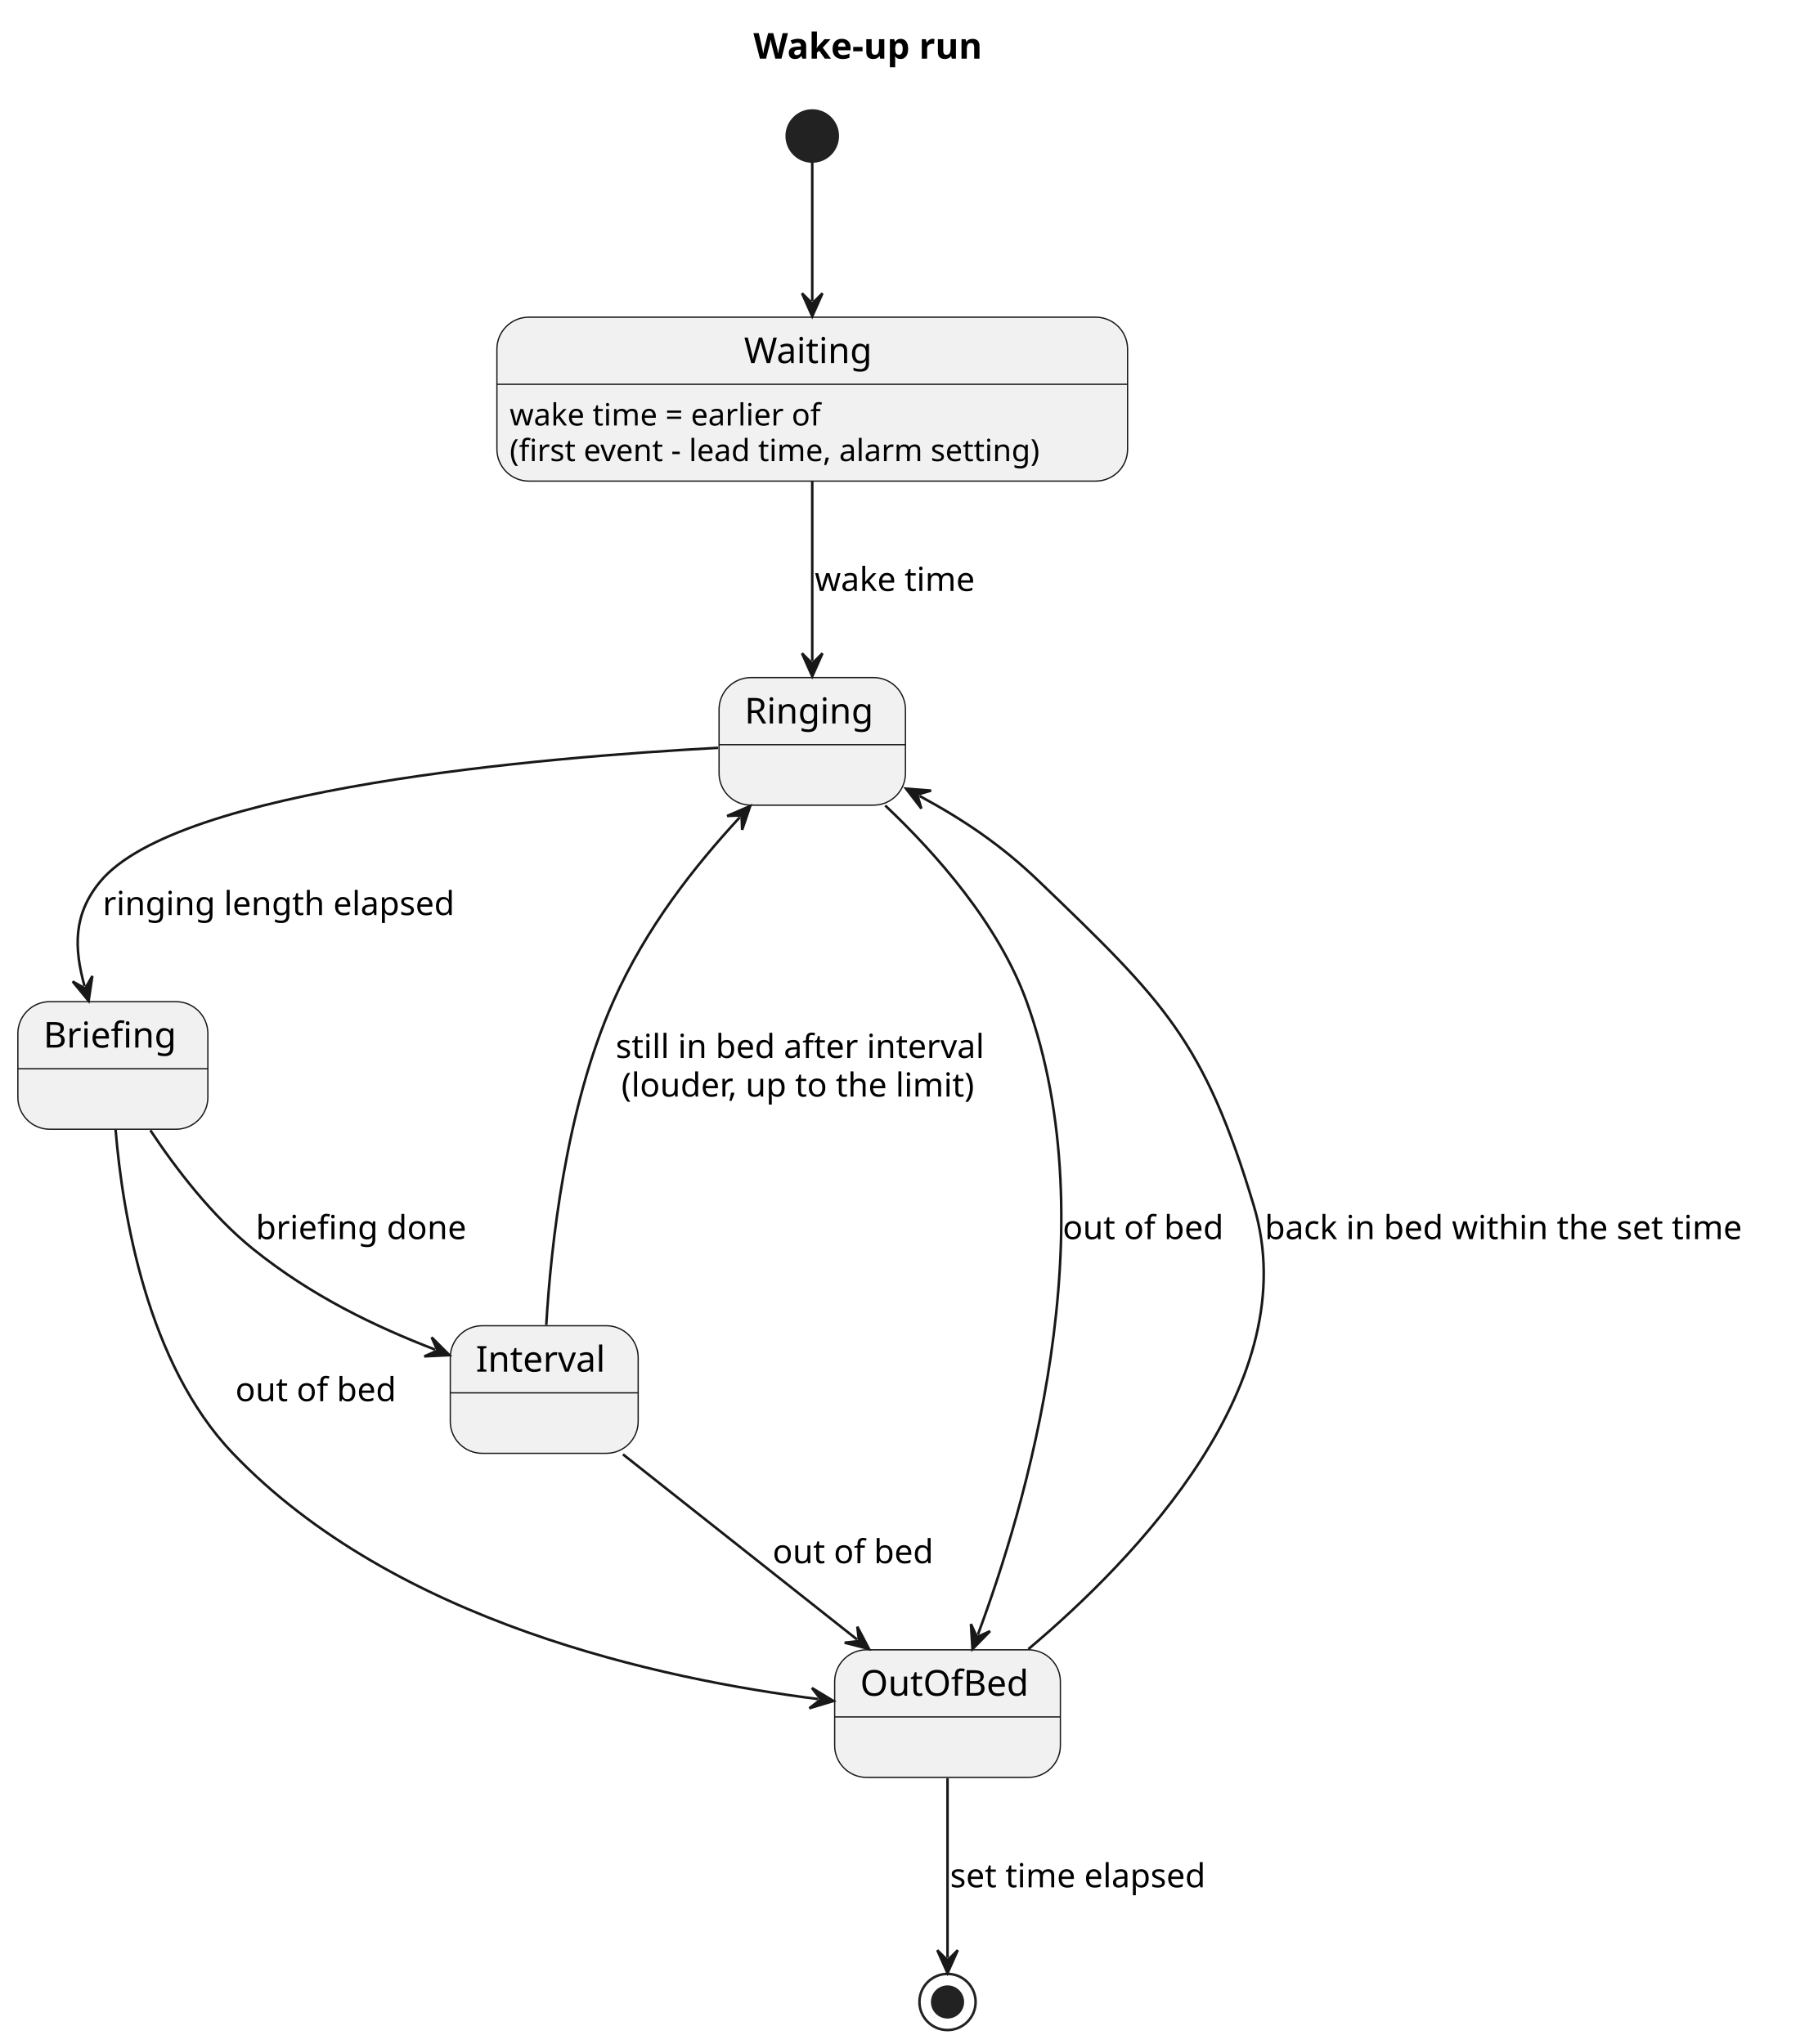
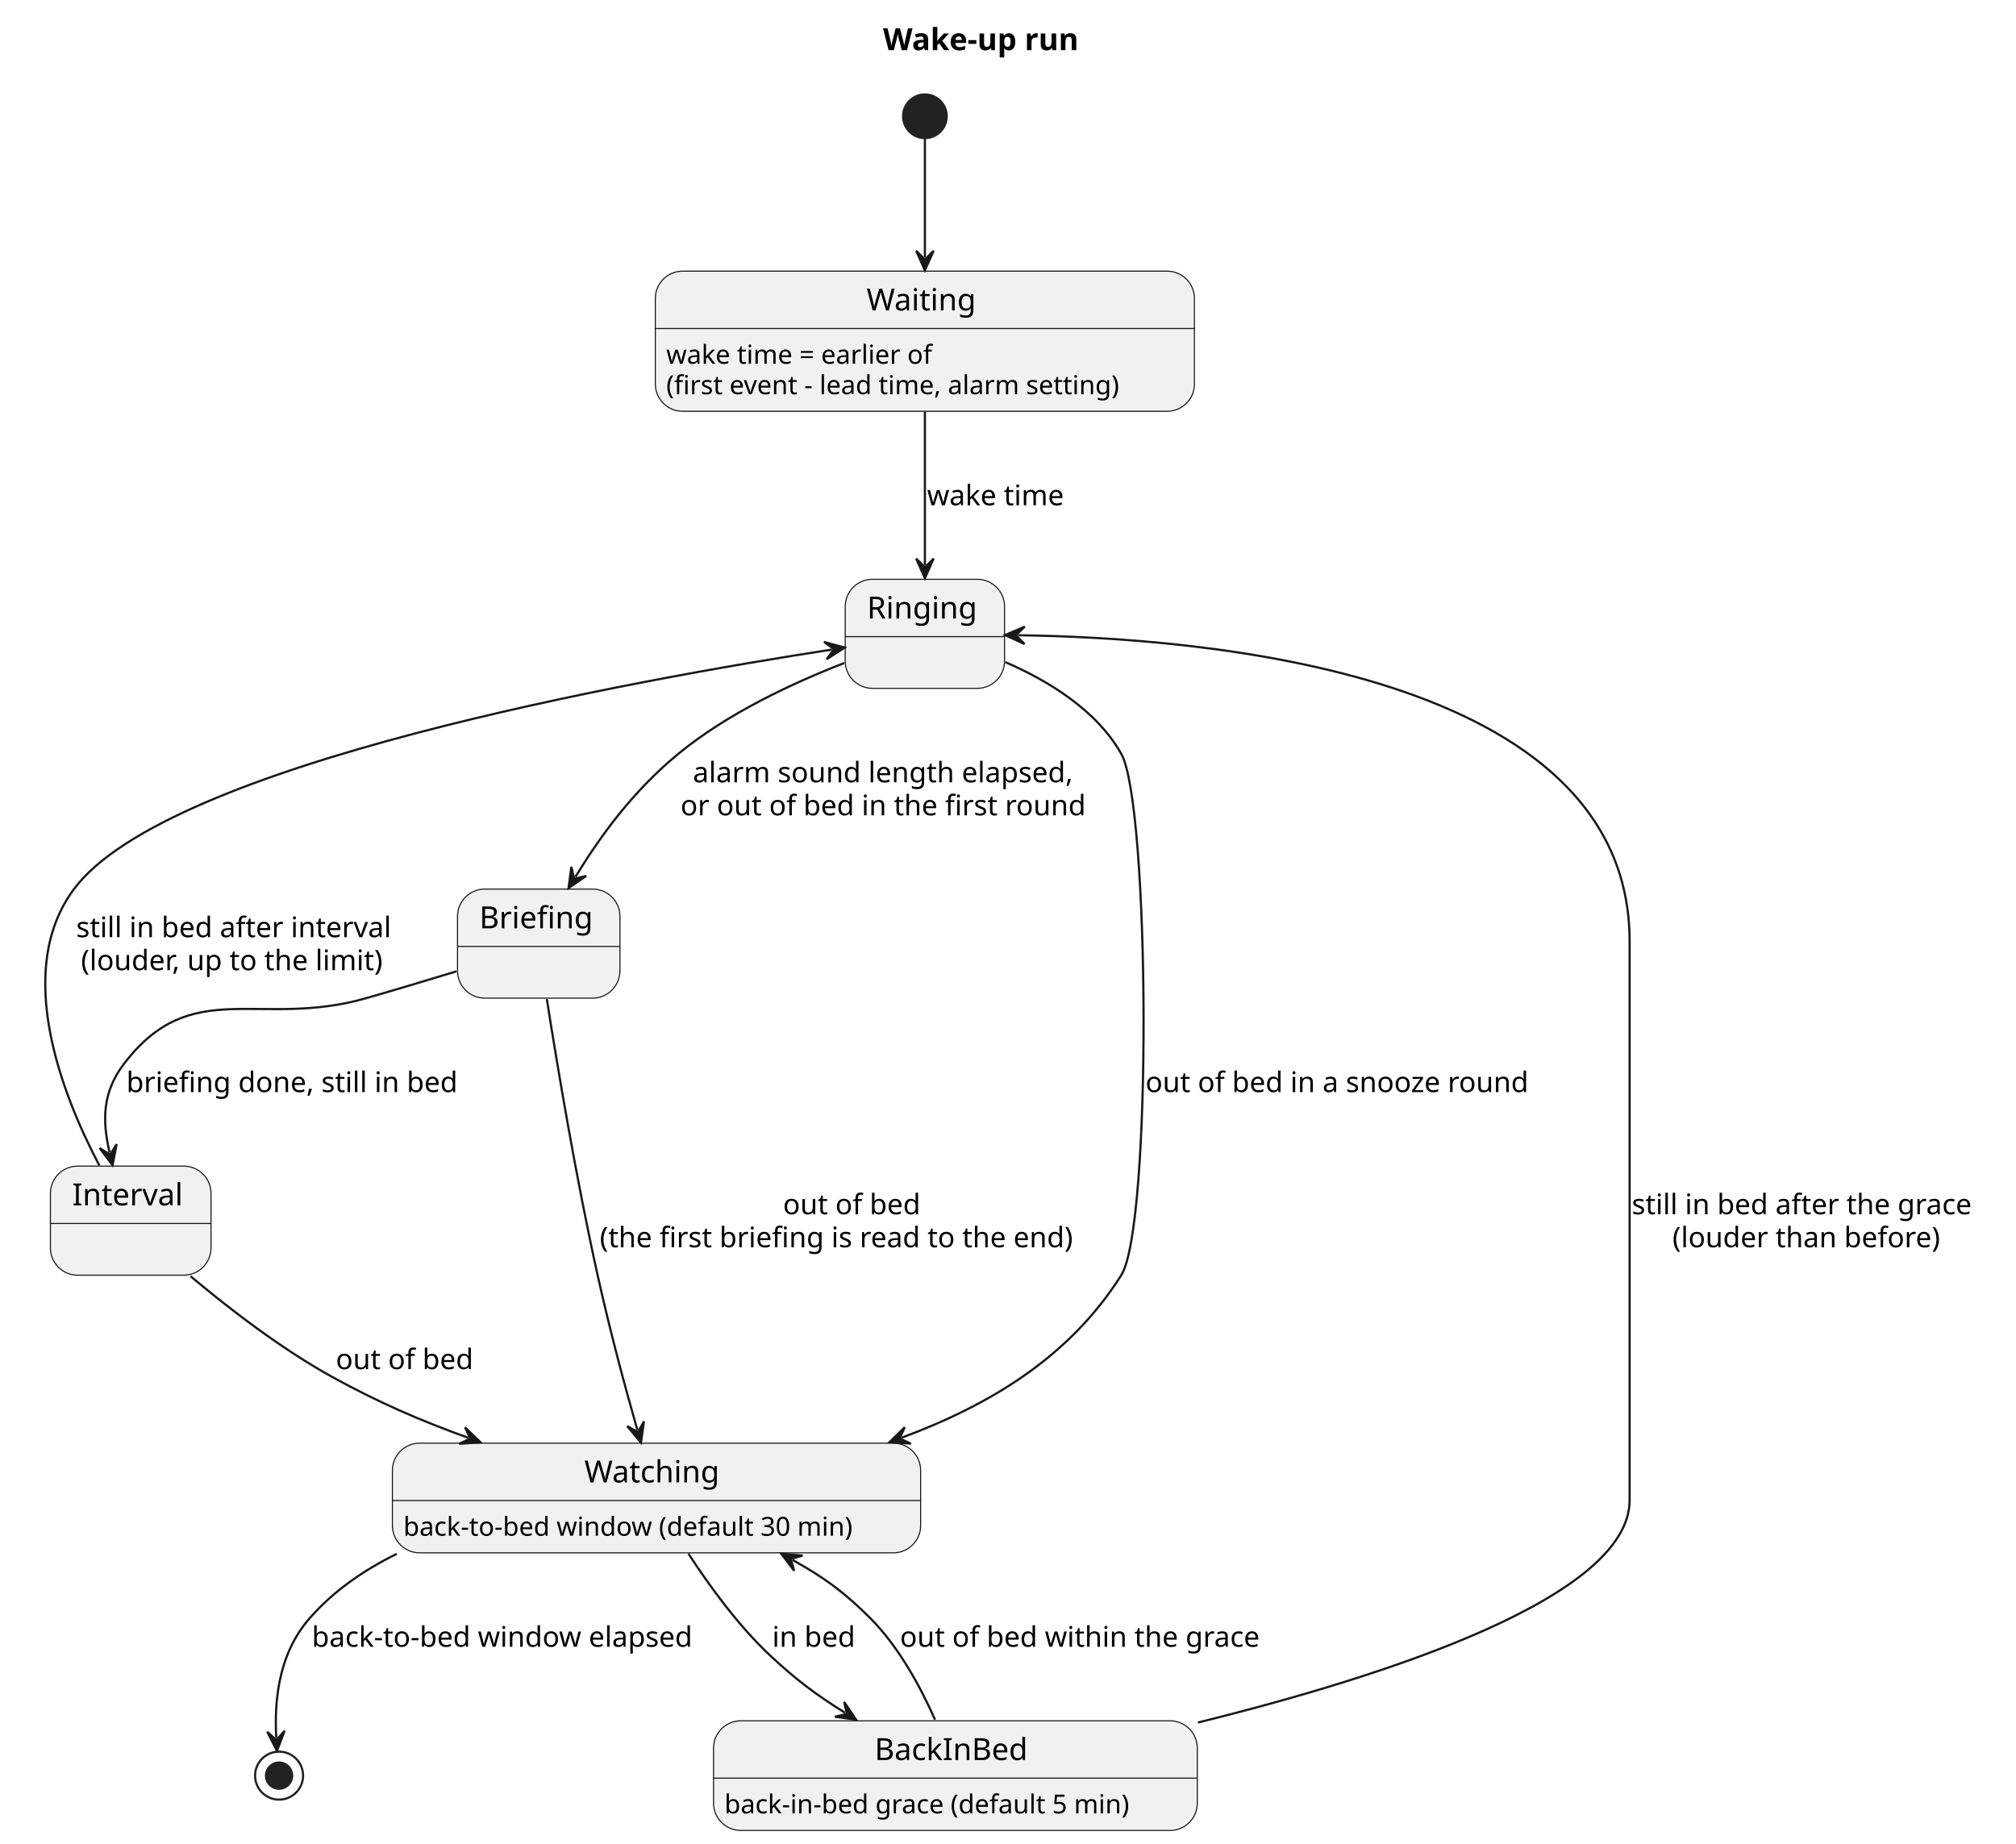
- <svg xmlns="http://www.w3.org/2000/svg" contentStyleType="text/css" data-diagram-type="STATE" height="801px" preserveAspectRatio="none" style="width:705px;height:801px;background:#FFFFFF;" version="1.1" viewBox="0 0 705 801" width="705px" zoomAndPan="magnify">
+ <svg xmlns="http://www.w3.org/2000/svg" contentStyleType="text/css" data-diagram-type="STATE" height="845px" preserveAspectRatio="none" style="width:924px;height:845px;background:#FFFFFF;" version="1.1" viewBox="0 0 924 845" width="924px" zoomAndPan="magnify">
  <defs />
  <g>
    <g class="title" data-source-line="1">
-       <text fill="#000000" font-family="sans-serif" font-size="14" font-weight="bold" lengthAdjust="spacing" textLength="101.206" x="295.17" y="22.995">Wake-up run</text>
+       <text fill="#000000" font-family="sans-serif" font-size="14" font-weight="bold" lengthAdjust="spacing" textLength="101.206" x="404.725" y="22.995">Wake-up run</text>
    </g>
-     <ellipse cx="318.22" cy="53.297" fill="#222222" rx="10" ry="10" style="stroke:#222222;stroke-width:1;" />
+     <ellipse cx="423.91" cy="53.297" fill="#222222" rx="10" ry="10" style="stroke:#222222;stroke-width:1;" />
    <g id="Waiting">
-       <rect fill="#F1F1F1" height="64.234" rx="12.5" ry="12.5" style="stroke:#181818;stroke-width:0.5;" width="247.086" x="194.68" y="124.297" />
-       <line style="stroke:#181818;stroke-width:0.5;" x1="194.68" x2="441.766" y1="150.594" y2="150.594" />
-       <text fill="#000000" font-family="sans-serif" font-size="14" lengthAdjust="spacing" textLength="53.45" x="291.498" y="142.292">Waiting</text>
-       <text fill="#000000" font-family="sans-serif" font-size="12" lengthAdjust="spacing" textLength="134.144" x="199.68" y="166.732">wake time = earlier of</text>
-       <text fill="#000000" font-family="sans-serif" font-size="12" lengthAdjust="spacing" textLength="227.086" x="199.68" y="180.701">(first event - lead time, alarm setting)</text>
+       <rect fill="#F1F1F1" height="64.234" rx="12.5" ry="12.5" style="stroke:#181818;stroke-width:0.5;" width="247.086" x="300.36" y="124.297" />
+       <line style="stroke:#181818;stroke-width:0.5;" x1="300.36" x2="547.446" y1="150.594" y2="150.594" />
+       <text fill="#000000" font-family="sans-serif" font-size="14" lengthAdjust="spacing" textLength="53.45" x="397.178" y="142.292">Waiting</text>
+       <text fill="#000000" font-family="sans-serif" font-size="12" lengthAdjust="spacing" textLength="134.144" x="305.36" y="166.732">wake time = earlier of</text>
+       <text fill="#000000" font-family="sans-serif" font-size="12" lengthAdjust="spacing" textLength="227.086" x="305.36" y="180.701">(first event - lead time, alarm setting)</text>
    </g>
    <g id="Ringing">
-       <rect fill="#F1F1F1" height="50" rx="12.5" ry="12.5" style="stroke:#181818;stroke-width:0.5;" width="73.026" x="281.71" y="265.527" />
-       <line style="stroke:#181818;stroke-width:0.5;" x1="281.71" x2="354.736" y1="291.824" y2="291.824" />
-       <text fill="#000000" font-family="sans-serif" font-size="14" lengthAdjust="spacing" textLength="53.026" x="291.71" y="283.522">Ringing</text>
+       <rect fill="#F1F1F1" height="50" rx="12.5" ry="12.5" style="stroke:#181818;stroke-width:0.5;" width="73.026" x="387.39" y="265.537" />
+       <line style="stroke:#181818;stroke-width:0.5;" x1="387.39" x2="460.416" y1="291.834" y2="291.834" />
+       <text fill="#000000" font-family="sans-serif" font-size="14" lengthAdjust="spacing" textLength="53.026" x="397.39" y="283.532">Ringing</text>
    </g>
    <g id="Briefing">
-       <rect fill="#F1F1F1" height="50" rx="12.5" ry="12.5" style="stroke:#181818;stroke-width:0.5;" width="74.441" x="7" y="392.527" />
-       <line style="stroke:#181818;stroke-width:0.5;" x1="7" x2="81.441" y1="418.824" y2="418.824" />
-       <text fill="#000000" font-family="sans-serif" font-size="14" lengthAdjust="spacing" textLength="54.441" x="17" y="410.522">Briefing</text>
+       <rect fill="#F1F1F1" height="50" rx="12.5" ry="12.5" style="stroke:#181818;stroke-width:0.5;" width="74.441" x="209.69" y="407.537" />
+       <line style="stroke:#181818;stroke-width:0.5;" x1="209.69" x2="284.131" y1="433.834" y2="433.834" />
+       <text fill="#000000" font-family="sans-serif" font-size="14" lengthAdjust="spacing" textLength="54.441" x="219.69" y="425.532">Briefing</text>
    </g>
    <g id="Interval">
-       <rect fill="#F1F1F1" height="50" rx="12.5" ry="12.5" style="stroke:#181818;stroke-width:0.5;" width="73.614" x="176.41" y="519.527" />
-       <line style="stroke:#181818;stroke-width:0.5;" x1="176.41" x2="250.024" y1="545.824" y2="545.824" />
-       <text fill="#000000" font-family="sans-serif" font-size="14" lengthAdjust="spacing" textLength="53.614" x="186.41" y="537.522">Interval</text>
+       <rect fill="#F1F1F1" height="50" rx="12.5" ry="12.5" style="stroke:#181818;stroke-width:0.5;" width="73.614" x="23.1" y="534.537" />
+       <line style="stroke:#181818;stroke-width:0.5;" x1="23.1" x2="96.714" y1="560.834" y2="560.834" />
+       <text fill="#000000" font-family="sans-serif" font-size="14" lengthAdjust="spacing" textLength="53.614" x="33.1" y="552.532">Interval</text>
    </g>
-     <g id="OutOfBed">
-       <rect fill="#F1F1F1" height="50" rx="12.5" ry="12.5" style="stroke:#181818;stroke-width:0.5;" width="88.435" x="327" y="646.527" />
-       <line style="stroke:#181818;stroke-width:0.5;" x1="327" x2="415.435" y1="672.824" y2="672.824" />
-       <text fill="#000000" font-family="sans-serif" font-size="14" lengthAdjust="spacing" textLength="68.435" x="337" y="664.522">OutOfBed</text>
+     <g id="Watching">
+       <rect fill="#F1F1F1" height="50.266" rx="12.5" ry="12.5" style="stroke:#181818;stroke-width:0.5;" width="242.111" x="179.85" y="661.537" />
+       <line style="stroke:#181818;stroke-width:0.5;" x1="179.85" x2="421.961" y1="687.834" y2="687.834" />
+       <text fill="#000000" font-family="sans-serif" font-size="14" lengthAdjust="spacing" textLength="66.131" x="267.84" y="679.532">Watching</text>
+       <text fill="#000000" font-family="sans-serif" font-size="12" lengthAdjust="spacing" textLength="222.111" x="184.85" y="703.972">back-to-bed window (default 30 min)</text>
    </g>
-     <ellipse cx="371.22" cy="784.527" fill="none" rx="11" ry="11" style="stroke:#222222;stroke-width:1;" />
-     <ellipse cx="371.22" cy="784.527" fill="#222222" rx="6" ry="6" style="stroke:#222222;stroke-width:1;" />
+     <g id="BackInBed">
+       <rect fill="#F1F1F1" height="50.266" rx="12.5" ry="12.5" style="stroke:#181818;stroke-width:0.5;" width="221.727" x="327.04" y="788.797" />
+       <line style="stroke:#181818;stroke-width:0.5;" x1="327.04" x2="548.767" y1="815.094" y2="815.094" />
+       <text fill="#000000" font-family="sans-serif" font-size="14" lengthAdjust="spacing" textLength="74.095" x="400.856" y="806.792">BackInBed</text>
+       <text fill="#000000" font-family="sans-serif" font-size="12" lengthAdjust="spacing" textLength="201.727" x="332.04" y="831.232">back-in-bed grace (default 5 min)</text>
+     </g>
+     <ellipse cx="127.91" cy="813.937" fill="none" rx="11" ry="11" style="stroke:#222222;stroke-width:1;" />
+     <ellipse cx="127.91" cy="813.937" fill="#222222" rx="6" ry="6" style="stroke:#222222;stroke-width:1;" />
    <g class="link" data-entity-1=".start." data-entity-2="Waiting" data-source-line="4" data-uid="lnk4" id="link_.start._Waiting">
-       <path d="M318.22,63.627 C318.22,77.217 318.22,97.107 318.22,117.937" fill="none" id="*start*-to-Waiting" style="stroke:#181818;stroke-width:1;" />
-       <polygon fill="#181818" points="318.22,123.937,322.22,114.937,318.22,118.937,314.22,114.937,318.22,123.937" style="stroke:#181818;stroke-width:1;" />
+       <path d="M423.91,63.637 C423.91,77.227 423.91,97.117 423.91,117.947" fill="none" id="*start*-to-Waiting" style="stroke:#181818;stroke-width:1;" />
+       <polygon fill="#181818" points="423.91,123.947,427.91,114.947,423.91,118.947,419.91,114.947,423.91,123.947" style="stroke:#181818;stroke-width:1;" />
    </g>
    <g class="link" data-entity-1="Waiting" data-entity-2="Ringing" data-source-line="6" data-uid="lnk6" id="link_Waiting_Ringing">
-       <path d="M318.22,188.717 C318.22,212.067 318.22,237.517 318.22,259.037" fill="none" id="Waiting-to-Ringing" style="stroke:#181818;stroke-width:1;" />
-       <polygon fill="#181818" points="318.22,265.037,322.22,256.037,318.22,260.037,314.22,256.037,318.22,265.037" style="stroke:#181818;stroke-width:1;" />
-       <text fill="#000000" font-family="sans-serif" font-size="13" lengthAdjust="spacing" textLength="67.628" x="319.22" y="231.594">wake time</text>
+       <path d="M423.91,188.727 C423.91,212.077 423.91,237.527 423.91,259.047" fill="none" id="Waiting-to-Ringing" style="stroke:#181818;stroke-width:1;" />
+       <polygon fill="#181818" points="423.91,265.047,427.91,256.047,423.91,260.047,419.91,256.047,423.91,265.047" style="stroke:#181818;stroke-width:1;" />
+       <text fill="#000000" font-family="sans-serif" font-size="13" lengthAdjust="spacing" textLength="67.628" x="424.91" y="231.604">wake time</text>
    </g>
    <g class="link" data-entity-1="Ringing" data-entity-2="Briefing" data-source-line="7" data-uid="lnk8" id="link_Ringing_Briefing">
-       <path d="M281.35,293.057 C212.71,296.757 69.52,308.807 39.22,345.527 C28.68,358.297 28.95,371.374 33.12,386.444" fill="none" id="Ringing-to-Briefing" style="stroke:#181818;stroke-width:1;" />
-       <polygon fill="#181818" points="34.72,392.227,36.175,382.486,33.387,387.408,28.465,384.62,34.72,392.227" style="stroke:#181818;stroke-width:1;" />
-       <text fill="#000000" font-family="sans-serif" font-size="13" lengthAdjust="spacing" textLength="146.104" x="40.22" y="358.594">ringing length elapsed</text>
+       <path d="M386.97,303.927 C363.54,312.997 333.49,326.957 310.91,345.537 C289.92,362.797 275.192,383.229 263.712,401.989" fill="none" id="Ringing-to-Briefing" style="stroke:#181818;stroke-width:1;" />
+       <polygon fill="#181818" points="260.58,407.107,268.69,401.518,263.19,402.842,261.866,397.342,260.58,407.107" style="stroke:#181818;stroke-width:1;" />
+       <text fill="#000000" font-family="sans-serif" font-size="13" lengthAdjust="spacing" textLength="185.828" x="317.579" y="358.604">alarm sound length elapsed,</text>
+       <text fill="#000000" font-family="sans-serif" font-size="13" lengthAdjust="spacing" textLength="197.165" x="311.91" y="373.737">or out of bed in the first round</text>
    </g>
    <g class="link" data-entity-1="Briefing" data-entity-2="Interval" data-source-line="8" data-uid="lnk10" id="link_Briefing_Interval">
-       <path d="M58.92,442.947 C68.84,457.877 83.06,476.537 99.22,489.527 C122.18,507.977 146.882,519.787 170.472,528.887" fill="none" id="Briefing-to-Interval" style="stroke:#181818;stroke-width:1;" />
-       <polygon fill="#181818" points="176.07,531.047,169.113,524.076,171.405,529.247,166.233,531.54,176.07,531.047" style="stroke:#181818;stroke-width:1;" />
-       <text fill="#000000" font-family="sans-serif" font-size="13" lengthAdjust="spacing" textLength="86.461" x="100.22" y="485.594">briefing done</text>
+       <path d="M209.21,445.247 C196.15,449.237 181.41,453.657 167.91,457.537 C118.79,471.627 87.97,446.957 56.91,487.537 C46.93,500.567 46.775,513.372 50.234,528.292" fill="none" id="Briefing-to-Interval" style="stroke:#181818;stroke-width:1;" />
+       <polygon fill="#181818" points="51.59,534.137,53.453,524.466,50.461,529.266,45.66,526.273,51.59,534.137" style="stroke:#181818;stroke-width:1;" />
+       <text fill="#000000" font-family="sans-serif" font-size="13" lengthAdjust="spacing" textLength="162.049" x="57.91" y="500.604">briefing done, still in bed</text>
    </g>
    <g class="link" data-entity-1="Interval" data-entity-2="Ringing" data-source-line="9" data-uid="lnk11" id="link_Interval_Ringing">
-       <path d="M214.02,519.217 C215.82,488.487 221.6,434.527 240.22,392.527 C253.15,363.357 272.141,339.456 289.851,320.266" fill="none" id="Interval-to-Ringing" style="stroke:#181818;stroke-width:1;" />
-       <polygon fill="#181818" points="293.92,315.857,284.877,319.758,290.529,319.531,290.756,325.184,293.92,315.857" style="stroke:#181818;stroke-width:1;" />
-       <text fill="#000000" font-family="sans-serif" font-size="13" lengthAdjust="spacing" textLength="156.133" x="241.22" y="414.594">still in bed after interval</text>
-       <text fill="#000000" font-family="sans-serif" font-size="13" lengthAdjust="spacing" textLength="151.677" x="243.448" y="429.727">(louder, up to the limit)</text>
+       <path d="M45.53,534.237 C28.57,502.037 6,444.957 33.91,407.537 C76.93,349.847 292.59,311.421 381.25,297.76" fill="none" id="Interval-to-Ringing" style="stroke:#181818;stroke-width:1;" />
+       <polygon fill="#181818" points="387.18,296.847,377.676,294.264,382.238,297.608,378.894,302.171,387.18,296.847" style="stroke:#181818;stroke-width:1;" />
+       <text fill="#000000" font-family="sans-serif" font-size="13" lengthAdjust="spacing" textLength="156.133" x="34.91" y="429.604">still in bed after interval</text>
+       <text fill="#000000" font-family="sans-serif" font-size="13" lengthAdjust="spacing" textLength="151.677" x="37.138" y="444.737">(louder, up to the limit)</text>
    </g>
-     <g class="link" data-entity-1="Ringing" data-entity-2="OutOfBed" data-source-line="10" data-uid="lnk13" id="link_Ringing_OutOfBed">
-       <path d="M346.81,315.657 C366.57,334.327 391.21,362.067 402.22,392.527 C434.5,481.817 401.495,591.234 383.095,640.624" fill="none" id="Ringing-to-OutOfBed" style="stroke:#181818;stroke-width:1;" />
-       <polygon fill="#181818" points="381,646.247,387.89,639.21,382.745,641.562,380.394,636.417,381,646.247" style="stroke:#181818;stroke-width:1;" />
-       <text fill="#000000" font-family="sans-serif" font-size="13" lengthAdjust="spacing" textLength="66.587" x="416.35" y="485.594">out of bed</text>
+     <g class="link" data-entity-1="Briefing" data-entity-2="Watching" data-source-line="10" data-uid="lnk13" id="link_Briefing_Watching">
+       <path d="M250.63,457.987 C255.34,487.947 264.05,540.217 273.91,584.537 C279.79,610.967 286.327,635.116 292.137,655.516" fill="none" id="Briefing-to-Watching" style="stroke:#181818;stroke-width:1;" />
+       <polygon fill="#181818" points="293.78,661.287,295.162,651.535,292.41,656.478,287.468,653.727,293.78,661.287" style="stroke:#181818;stroke-width:1;" />
+       <text fill="#000000" font-family="sans-serif" font-size="13" lengthAdjust="spacing" textLength="66.587" x="358.874" y="556.604">out of bed</text>
+       <text fill="#000000" font-family="sans-serif" font-size="13" lengthAdjust="spacing" textLength="234.514" x="274.91" y="571.737">(the first briefing is read to the end)</text>
    </g>
-     <g class="link" data-entity-1="OutOfBed" data-entity-2="Ringing" data-source-line="13" data-uid="lnk16" id="link_OutOfBed_Ringing">
-       <path d="M402.88,646.267 C445.02,610.777 511.95,541.427 491.22,472.527 C471.73,407.717 456,392.437 407.22,345.527 C391.98,330.867 377.354,321.188 360.234,311.899" fill="none" id="OutOfBed-to-Ringing" style="stroke:#181818;stroke-width:1;" />
-       <polygon fill="#181818" points="354.96,309.037,360.963,316.845,359.355,311.422,364.778,309.814,354.96,309.037" style="stroke:#181818;stroke-width:1;" />
-       <text fill="#000000" font-family="sans-serif" font-size="13" lengthAdjust="spacing" textLength="202.046" x="495.5" y="485.594">back in bed within the set time</text>
+     <g class="link" data-entity-1="Ringing" data-entity-2="Watching" data-source-line="11" data-uid="lnk14" id="link_Ringing_Watching">
+       <path d="M460.75,303.507 C480.27,311.947 502.51,325.397 513.91,345.537 C526.99,368.647 528.1,562.087 513.91,584.537 C490.12,622.167 453.724,643.985 413.264,659.035" fill="none" id="Ringing-to-Watching" style="stroke:#181818;stroke-width:1;" />
+       <polygon fill="#181818" points="407.64,661.127,417.47,661.738,412.326,659.384,414.681,654.24,407.64,661.127" style="stroke:#181818;stroke-width:1;" />
+       <text fill="#000000" font-family="sans-serif" font-size="13" lengthAdjust="spacing" textLength="186.704" x="525" y="500.604">out of bed in a snooze round</text>
    </g>
-     <g class="link" data-entity-1="Briefing" data-entity-2="OutOfBed" data-source-line="11" data-uid="lnk14" id="link_Briefing_OutOfBed">
-       <path d="M45.29,442.757 C48.02,475.667 57.63,534.407 91.22,569.527 C154.71,635.907 259.067,658.043 320.577,665.833" fill="none" id="Briefing-to-OutOfBed" style="stroke:#181818;stroke-width:1;" />
-       <polygon fill="#181818" points="326.53,666.587,318.104,661.488,321.57,665.959,317.099,669.424,326.53,666.587" style="stroke:#181818;stroke-width:1;" />
-       <text fill="#000000" font-family="sans-serif" font-size="13" lengthAdjust="spacing" textLength="66.587" x="92.22" y="549.094">out of bed</text>
+     <g class="link" data-entity-1="Interval" data-entity-2="Watching" data-source-line="12" data-uid="lnk15" id="link_Interval_Watching">
+       <path d="M87.28,584.967 C105.04,599.897 129.22,618.547 152.91,631.537 C173.9,643.037 192.19,650.961 214.6,659.091" fill="none" id="Interval-to-Watching" style="stroke:#181818;stroke-width:1;" />
+       <polygon fill="#181818" points="220.24,661.137,213.144,654.307,215.54,659.432,210.415,661.828,220.24,661.137" style="stroke:#181818;stroke-width:1;" />
+       <text fill="#000000" font-family="sans-serif" font-size="13" lengthAdjust="spacing" textLength="66.587" x="153.91" y="627.604">out of bed</text>
    </g>
-     <g class="link" data-entity-1="Interval" data-entity-2="OutOfBed" data-source-line="12" data-uid="lnk15" id="link_Interval_OutOfBed">
-       <path d="M244.06,569.927 C271.9,591.947 307.934,620.465 335.754,642.465" fill="none" id="Interval-to-OutOfBed" style="stroke:#181818;stroke-width:1;" />
-       <polygon fill="#181818" points="340.46,646.187,335.882,637.467,336.538,643.086,330.92,643.742,340.46,646.187" style="stroke:#181818;stroke-width:1;" />
-       <text fill="#000000" font-family="sans-serif" font-size="13" lengthAdjust="spacing" textLength="66.587" x="302.68" y="612.594">out of bed</text>
+     <g class="link" data-entity-1="Watching" data-entity-2="BackInBed" data-source-line="14" data-uid="lnk17" id="link_Watching_BackInBed">
+       <path d="M315.54,712.177 C325.02,726.787 338.29,745.097 352.91,758.797 C364.65,769.807 373.839,776.721 387.32,785.131" fill="none" id="Watching-to-BackInBed" style="stroke:#181818;stroke-width:1;" />
+       <polygon fill="#181818" points="392.41,788.307,386.892,780.149,388.168,785.66,382.657,786.937,392.41,788.307" style="stroke:#181818;stroke-width:1;" />
+       <text fill="#000000" font-family="sans-serif" font-size="13" lengthAdjust="spacing" textLength="40.485" x="353.91" y="754.864">in bed</text>
    </g>
-     <g class="link" data-entity-1="OutOfBed" data-entity-2=".end." data-source-line="14" data-uid="lnk18" id="link_OutOfBed_.end.">
-       <path d="M371.22,696.887 C371.22,720.757 371.22,749.987 371.22,767.237" fill="none" id="OutOfBed-to-*end*" style="stroke:#181818;stroke-width:1;" />
-       <polygon fill="#181818" points="371.22,773.237,375.22,764.237,371.22,768.237,367.22,764.237,371.22,773.237" style="stroke:#181818;stroke-width:1;" />
-       <text fill="#000000" font-family="sans-serif" font-size="13" lengthAdjust="spacing" textLength="108.355" x="372.22" y="739.594">set time elapsed</text>
+     <g class="link" data-entity-1="BackInBed" data-entity-2="Watching" data-source-line="16" data-uid="lnk18" id="link_BackInBed_Watching">
+       <path d="M428.56,788.297 C421.99,773.467 412.03,754.967 398.91,741.797 C387.24,730.097 377.77,723.101 363.31,715.101" fill="none" id="BackInBed-to-Watching" style="stroke:#181818;stroke-width:1;" />
+       <polygon fill="#181818" points="358.06,712.197,363.999,720.054,362.435,714.617,367.872,713.054,358.06,712.197" style="stroke:#181818;stroke-width:1;" />
+       <text fill="#000000" font-family="sans-serif" font-size="13" lengthAdjust="spacing" textLength="176.458" x="412.49" y="754.864">out of bed within the grace</text>
+     </g>
+     <g class="link" data-entity-1="BackInBed" data-entity-2="Ringing" data-source-line="17" data-uid="lnk19" id="link_BackInBed_Ringing">
+       <path d="M549.03,789.597 C637.61,767.697 746.91,731.737 746.91,687.667 C746.91,431.537 746.91,431.537 746.91,431.537 C746.91,307.927 551.299,292.328 466.639,291.188" fill="none" id="BackInBed-to-Ringing" style="stroke:#181818;stroke-width:1;" />
+       <polygon fill="#181818" points="460.64,291.107,469.585,295.228,465.639,291.174,469.693,287.228,460.64,291.107" style="stroke:#181818;stroke-width:1;" />
+       <text fill="#000000" font-family="sans-serif" font-size="13" lengthAdjust="spacing" textLength="168.746" x="747.91" y="556.604">still in bed after the grace</text>
+       <text fill="#000000" font-family="sans-serif" font-size="13" lengthAdjust="spacing" textLength="131.473" x="766.547" y="571.737">(louder than before)</text>
+     </g>
+     <g class="link" data-entity-1="Watching" data-entity-2=".end." data-source-line="18" data-uid="lnk21" id="link_Watching_.end.">
+       <path d="M181.88,712.267 C166.8,719.667 152.85,729.287 141.91,741.797 C126.91,758.947 125.793,781.416 126.623,796.616" fill="none" id="Watching-to-*end*" style="stroke:#181818;stroke-width:1;" />
+       <polygon fill="#181818" points="126.95,802.607,130.453,793.402,126.677,797.614,122.465,793.838,126.95,802.607" style="stroke:#181818;stroke-width:1;" />
+       <text fill="#000000" font-family="sans-serif" font-size="13" lengthAdjust="spacing" textLength="186.266" x="142.91" y="754.864">back-to-bed window elapsed</text>
    </g>
  </g>
</svg>
